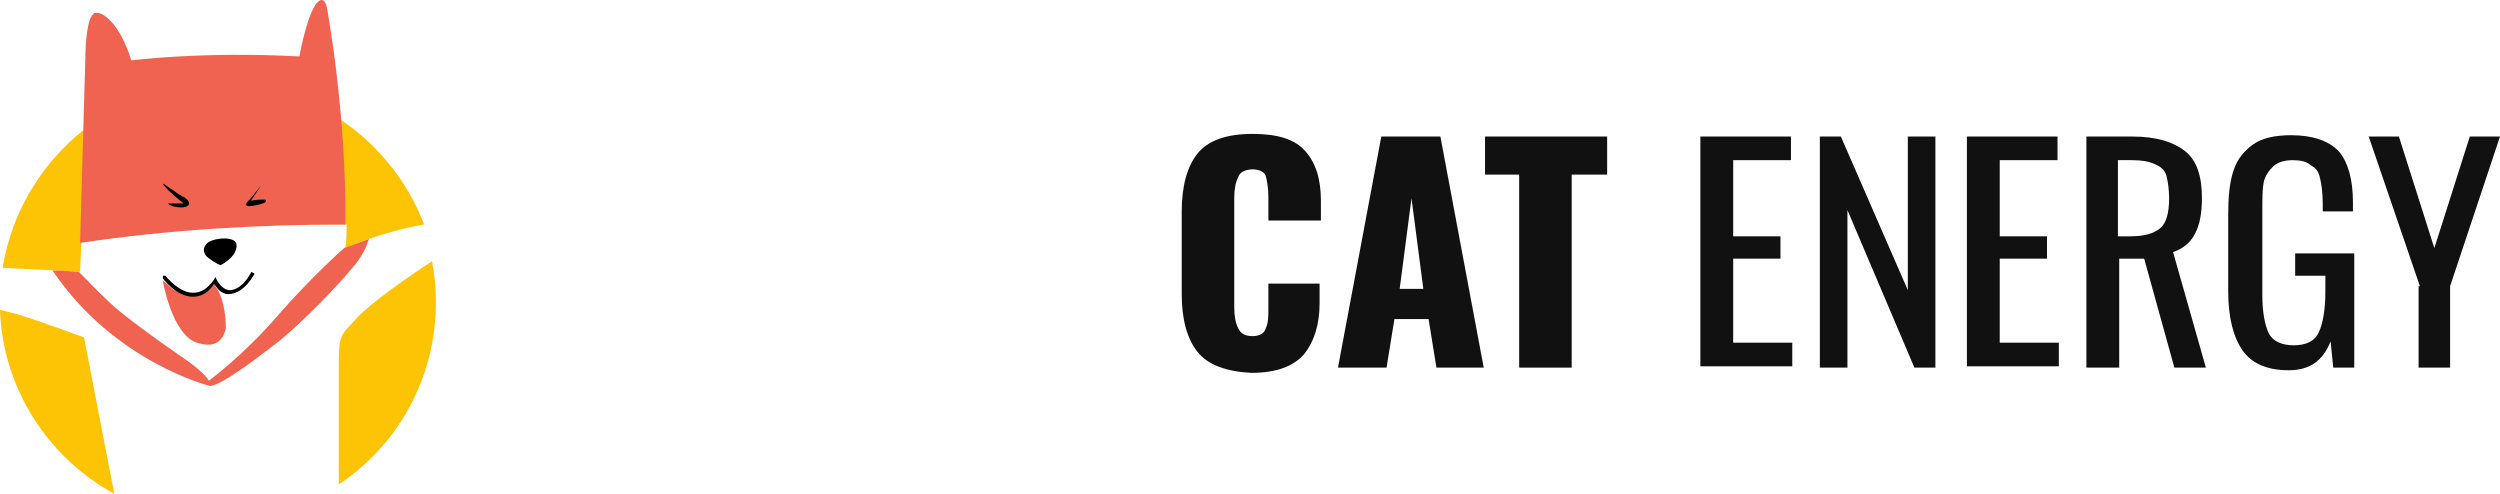
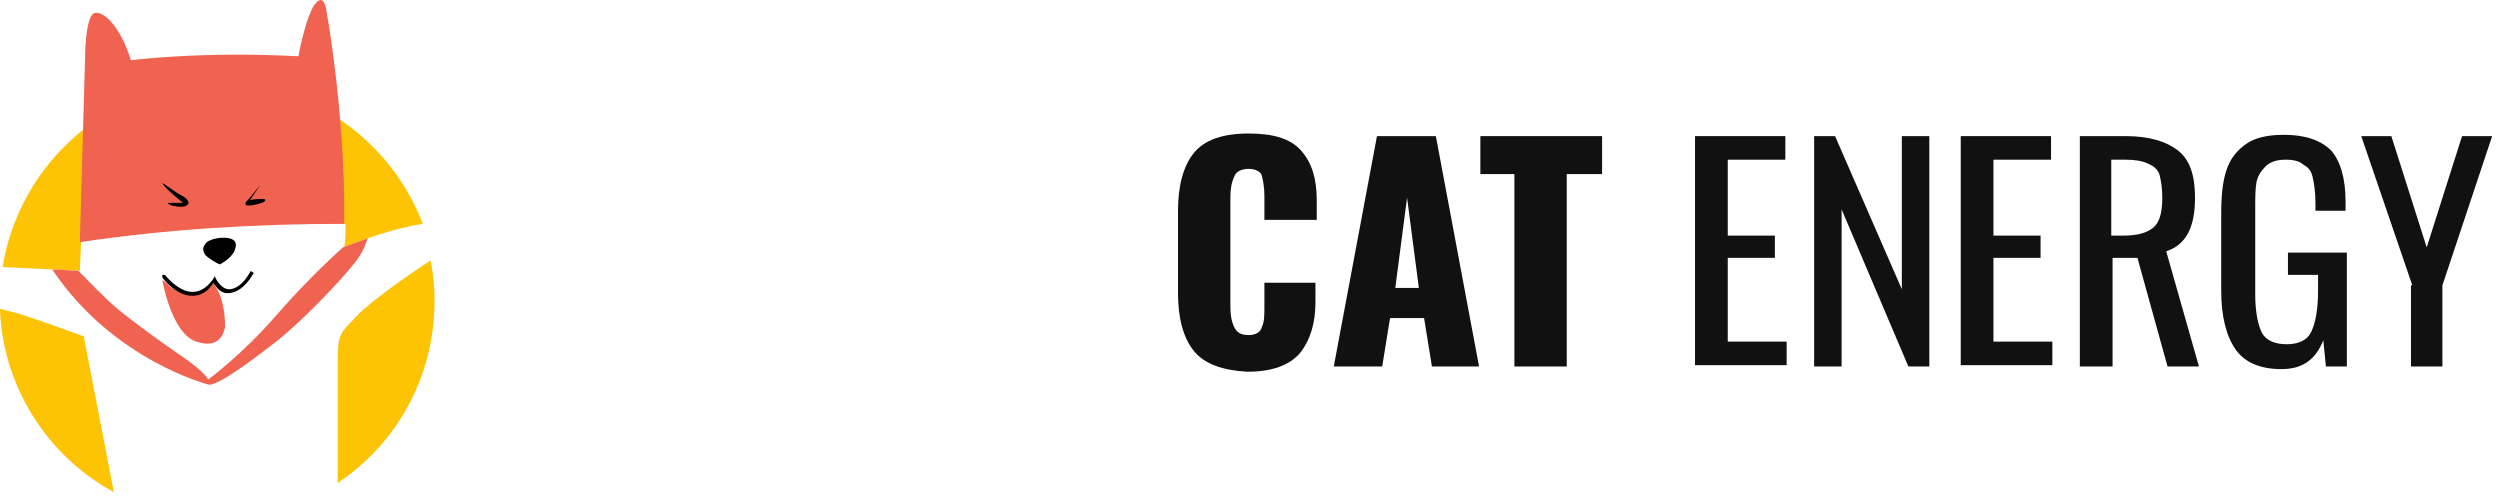
- <svg xmlns="http://www.w3.org/2000/svg" version="1.1" id="Layer_2" x="0px" y="0px" viewBox="0 0.002 190.4 37.598" style="enable-background:new 0 0 33.3 37.6;">
+ <svg xmlns="http://www.w3.org/2000/svg" version="1.1" id="logo-mobile" x="0px" y="0px" viewBox="0 0 191 38" style="enable-background:new 0 0 33.3 37.6;">
  <style type="text/css">
    .st0 {
      fill: #FDC305;
    }
    .st1 {
      fill: #F06351;
    }
  </style>
  <g>
    <path class="st0" d="M6.1,20.7l0.1-2.3c6.7-0.9,13.4-1.4,20.2-1.3c0,0.6,0,1.2-0.1,1.8c0,0,2.9-1.3,6-1.8     c-2.4-6.3-8.5-10.8-15.6-10.8c-8.3,0-15.2,6.1-16.5,14.1C2.4,20.5,6.1,20.7,6.1,20.7z" />
    <path class="st0" d="M27.2,24.2c-1.2,1.3-1.4,1.2-1.4,3.5c0,0.9,0,4.9,0,9.2c4.5-3,7.4-8.1,7.4-13.9c0-1.1-0.1-2.1-0.3-3.1     C31.2,21,28.2,23.1,27.2,24.2z" />
    <path class="st0" d="M6.4,25.7c0,0-3.8-1.4-5.2-1.8c-0.4-0.1-0.8-0.2-1.2-0.3c0.2,6,3.7,11.3,8.7,14L6.4,25.7z" />
  </g>
  <path class="st1" d="M26.3,17.1c0.1-8.5-1.4-16.5-1.4-16.5S24.7-0.6,24,0.4c-0.7,1.1-1.2,3.9-1.2,3.9c-7.4-0.4-12.8,0.3-12.8,0.3   C9.2,2,7.9,0.8,7.2,1C6.5,1.3,6.5,4.4,6.5,4.4L6.1,18.5C12.8,17.5,19.6,17.1,26.3,17.1z" />
  <path d="M12.4,14c0-0.1,1,0.7,1.4,0.9c0.4,0.2,0.6,0.4,0.6,0.6c0,0.2-0.3,0.3-0.6,0.3s-0.9-0.1-1-0.3c0,0,0.6,0,0.9,0h0.3   C14.1,15.6,12.7,14.5,12.4,14z" />
  <path d="M19.9,14.1c0,0-1,1.3-1.1,1.3c0,0.1-0.2,0.3,0.2,0.3s1.1-0.2,1.2-0.3c0.1-0.1,0.1-0.2-0.1-0.2c-0.2,0-0.7,0-1,0.1L19.9,14.1   C19.9,14.1,20,14,19.9,14.1z" />
  <path d="M16.8,20.2c0,0,0.8-0.4,1.1-1c0.3-0.7,0-0.9-0.4-1c-0.5-0.1-1.3,0-1.7,0.3c-0.4,0.4-0.3,0.7-0.1,1   C15.9,19.7,16.5,20.1,16.8,20.2z" />
  <path class="st1" d="M16.3,21.5c0,0-0.2,0.4-0.5,0.6c-0.2,0.2-0.6,0.4-1,0.4c-0.6,0-1.1-0.2-1.5-0.4c-0.2-0.1-0.4-0.3-0.5-0.4   c-0.2-0.2-0.4-0.3-0.4-0.3s0.7,4.1,2.6,4.7c1.8,0.6,2.1-0.7,2.2-1.1c0-0.3,0-2.1-0.8-3.2C16.5,21.4,16.4,21.6,16.3,21.5z" />
  <g>
    <path d="M14.7,22.6C14.7,22.6,14.7,22.6,14.7,22.6c-1.3,0-2.3-1.4-2.3-1.4c0-0.1,0-0.2,0-0.2c0.1,0,0.2,0,0.2,0c0,0,1,1.3,2.1,1.3     c0,0,0,0,0,0c0.6,0,1.1-0.3,1.6-1l0.1-0.2l0.1,0.2c0,0,0.4,0.8,1,0.8c0.5,0,1.1-0.4,1.6-1.3c0-0.1,0.1-0.1,0.2,0     c0.1,0,0.1,0.1,0,0.2c-0.6,1-1.3,1.4-1.9,1.4c-0.6,0-0.9-0.5-1.1-0.8C15.9,22.3,15.3,22.6,14.7,22.6z" />
  </g>
  <path class="st1" d="M26.2,18.9c0,0-2.5,2.2-5.1,5.2S15.9,29,15.9,29c-0.2-0.5-1.6-1.5-1.6-1.5s-3.1-2.1-5.2-3.8   c-1.2-1-2.3-2.2-3.1-3c-0.3,0-1.1-0.1-2-0.1c4.7,7,12,8.8,12,8.8c0.9-0.1,3.3-1.9,5.1-3.3c1.8-1.4,4.8-4.5,5.9-5.9   c0.6-0.7,0.9-1.4,1.1-2C27,18.6,26.2,18.9,26.2,18.9z" />
  <g transform="matrix(1, 0, 0, 1, 90, 10.2)">
    <path class="st0" d="M1.2,16.6c-0.8-1-1.2-2.5-1.2-4.4V5.9c0-1.9,0.4-3.4,1.2-4.4C2,0.5,3.4,0,5.4,0c1.9,0,3.2,0.4,4,1.3     c0.8,0.9,1.2,2.1,1.2,3.8v1.5H6.6V4.8c0-0.7-0.1-1.2-0.2-1.6C6.3,2.9,5.9,2.7,5.4,2.7S4.4,2.9,4.3,3.3C4.1,3.7,4,4.2,4,4.9v8.3     c0,0.7,0.1,1.2,0.3,1.6c0.2,0.4,0.5,0.6,1.1,0.6c0.5,0,0.9-0.2,1-0.6c0.2-0.4,0.2-0.9,0.2-1.6v-1.8h3.9v1.5c0,1.6-0.4,2.9-1.2,3.9     c-0.8,0.9-2.1,1.4-4,1.4C3.4,18.1,2,17.6,1.2,16.6z" style="fill: rgb(17, 17, 17);" />
    <path class="st0" d="M15.2,0.2h4.5L23,17.8h-3.6l-0.6-3.7h-2.6l-0.6,3.7h-3.7L15.2,0.2z M18.4,11.8l-0.9-6.9l-0.9,6.9H18.4z" style="fill: rgb(17, 17, 17);" />
    <path class="st0" d="M25.8,3.1h-2.7V0.2h9.3v2.9h-2.7v14.7h-4V3.1z" style="fill: rgb(17, 17, 17);" />
    <path class="st0" d="M39.5,0.2h6.9v1.8H42v5.8h3.6v1.7H42v6.4h4.5v1.8h-7V0.2z" style="fill: rgb(17, 17, 17);" />
    <path class="st0" d="M48.5,0.2h1.7l5.1,11.7V0.2h2.1v17.6h-1.6l-5.1-12v12h-2.1V0.2z" style="fill: rgb(17, 17, 17);" />
    <path class="st0" d="M59.8,0.2h6.9v1.8h-4.4v5.8h3.6v1.7h-3.6v6.4h4.5v1.8h-7V0.2z" style="fill: rgb(17, 17, 17);" />
    <path class="st0" d="M68.8,0.2h3.6c1.8,0,3.1,0.4,4,1.1s1.3,1.9,1.3,3.6c0,2.3-0.7,3.6-2.2,4.1l2.5,8.8h-2.4l-2.3-8.3h-1.9v8.3     h-2.5V0.2z M72.2,7.8c1.1,0,1.8-0.2,2.3-0.6C75,6.8,75.2,6,75.2,4.9c0-0.7-0.1-1.3-0.2-1.7s-0.4-0.7-0.9-0.9     c-0.4-0.2-1-0.3-1.7-0.3h-1.1v5.8H72.2z" style="fill: rgb(17, 17, 17);" />
    <path class="st0" d="M80.8,16.5c-0.7-1-1.1-2.5-1.1-4.5V6.2c0-1.4,0.1-2.5,0.4-3.4c0.3-0.9,0.8-1.5,1.5-2c0.7-0.5,1.7-0.7,2.9-0.7     c1.6,0,2.8,0.4,3.6,1.2c0.7,0.8,1.1,2.1,1.1,3.9v0.7h-2.3V5.3c0-0.8-0.1-1.5-0.2-1.9c-0.1-0.5-0.3-0.8-0.7-1     C85.7,2.1,85.2,2,84.6,2c-0.7,0-1.2,0.2-1.5,0.5c-0.3,0.3-0.6,0.7-0.7,1.2c-0.1,0.5-0.1,1.2-0.1,2.1v6.5c0,1.3,0.2,2.3,0.5,2.9     c0.3,0.6,1,0.9,1.9,0.9c0.9,0,1.6-0.3,1.9-1c0.3-0.6,0.5-1.7,0.5-3.1v-1.2h-2.3V9.1h4.5v8.7h-1.6l-0.2-2c-0.6,1.5-1.6,2.2-3.2,2.2     C82.7,18,81.5,17.5,80.8,16.5z" style="fill: rgb(17, 17, 17);" />
    <path class="st0" d="M94.3,11.6L90.4,0.2h2.3l2.7,8.5l2.7-8.5h2.3l-3.8,11.4v6.2h-2.4V11.6z" style="fill: rgb(17, 17, 17);" />
  </g>
</svg>
